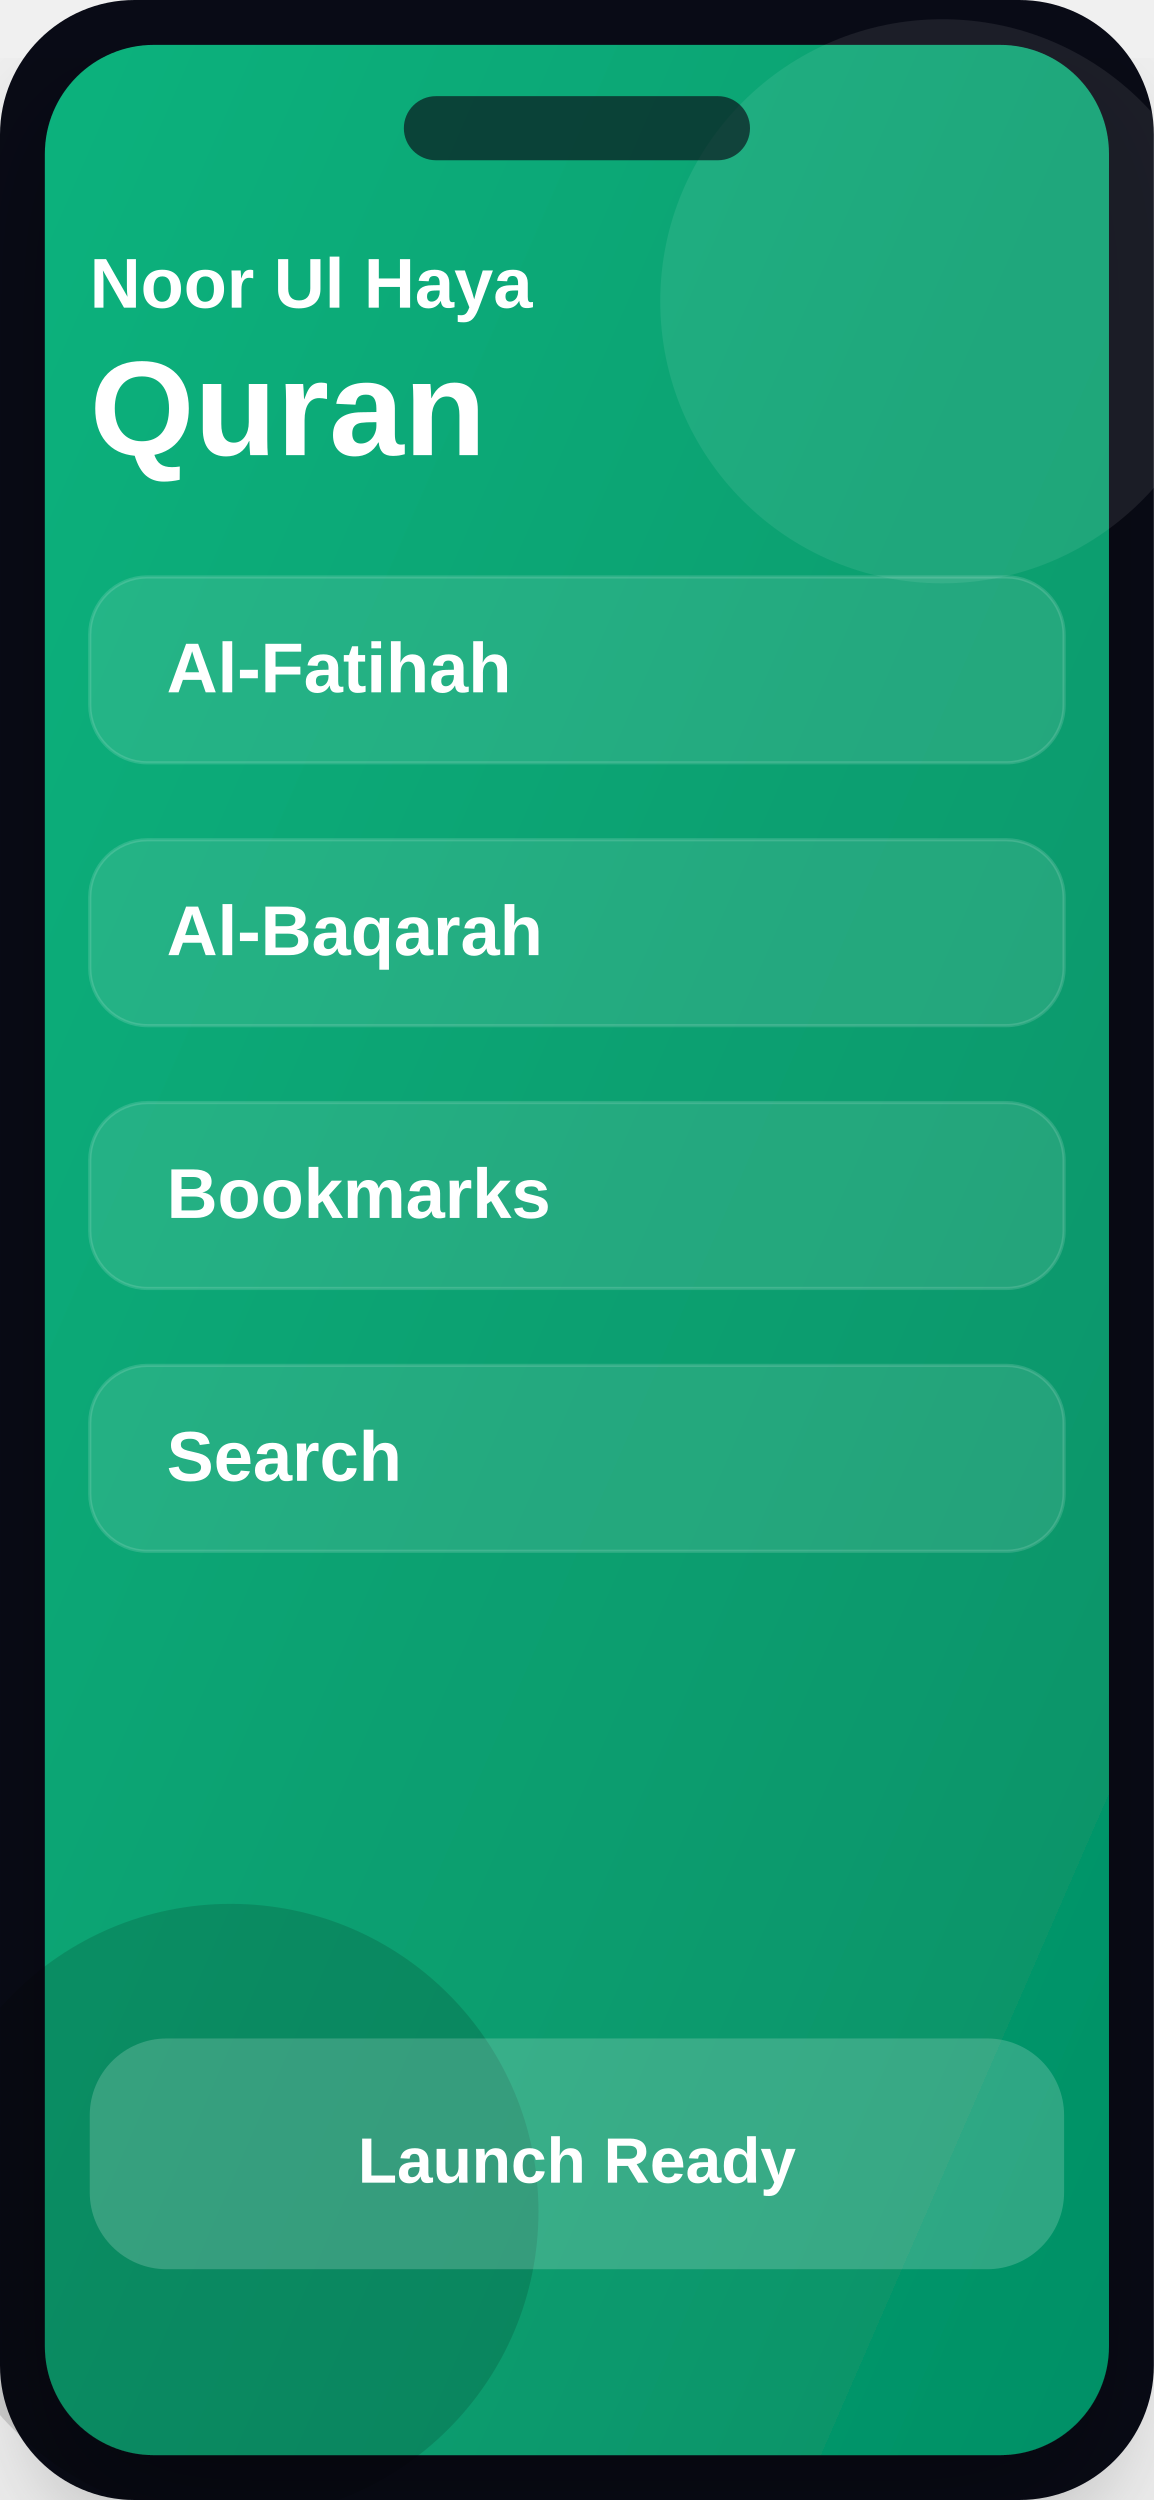
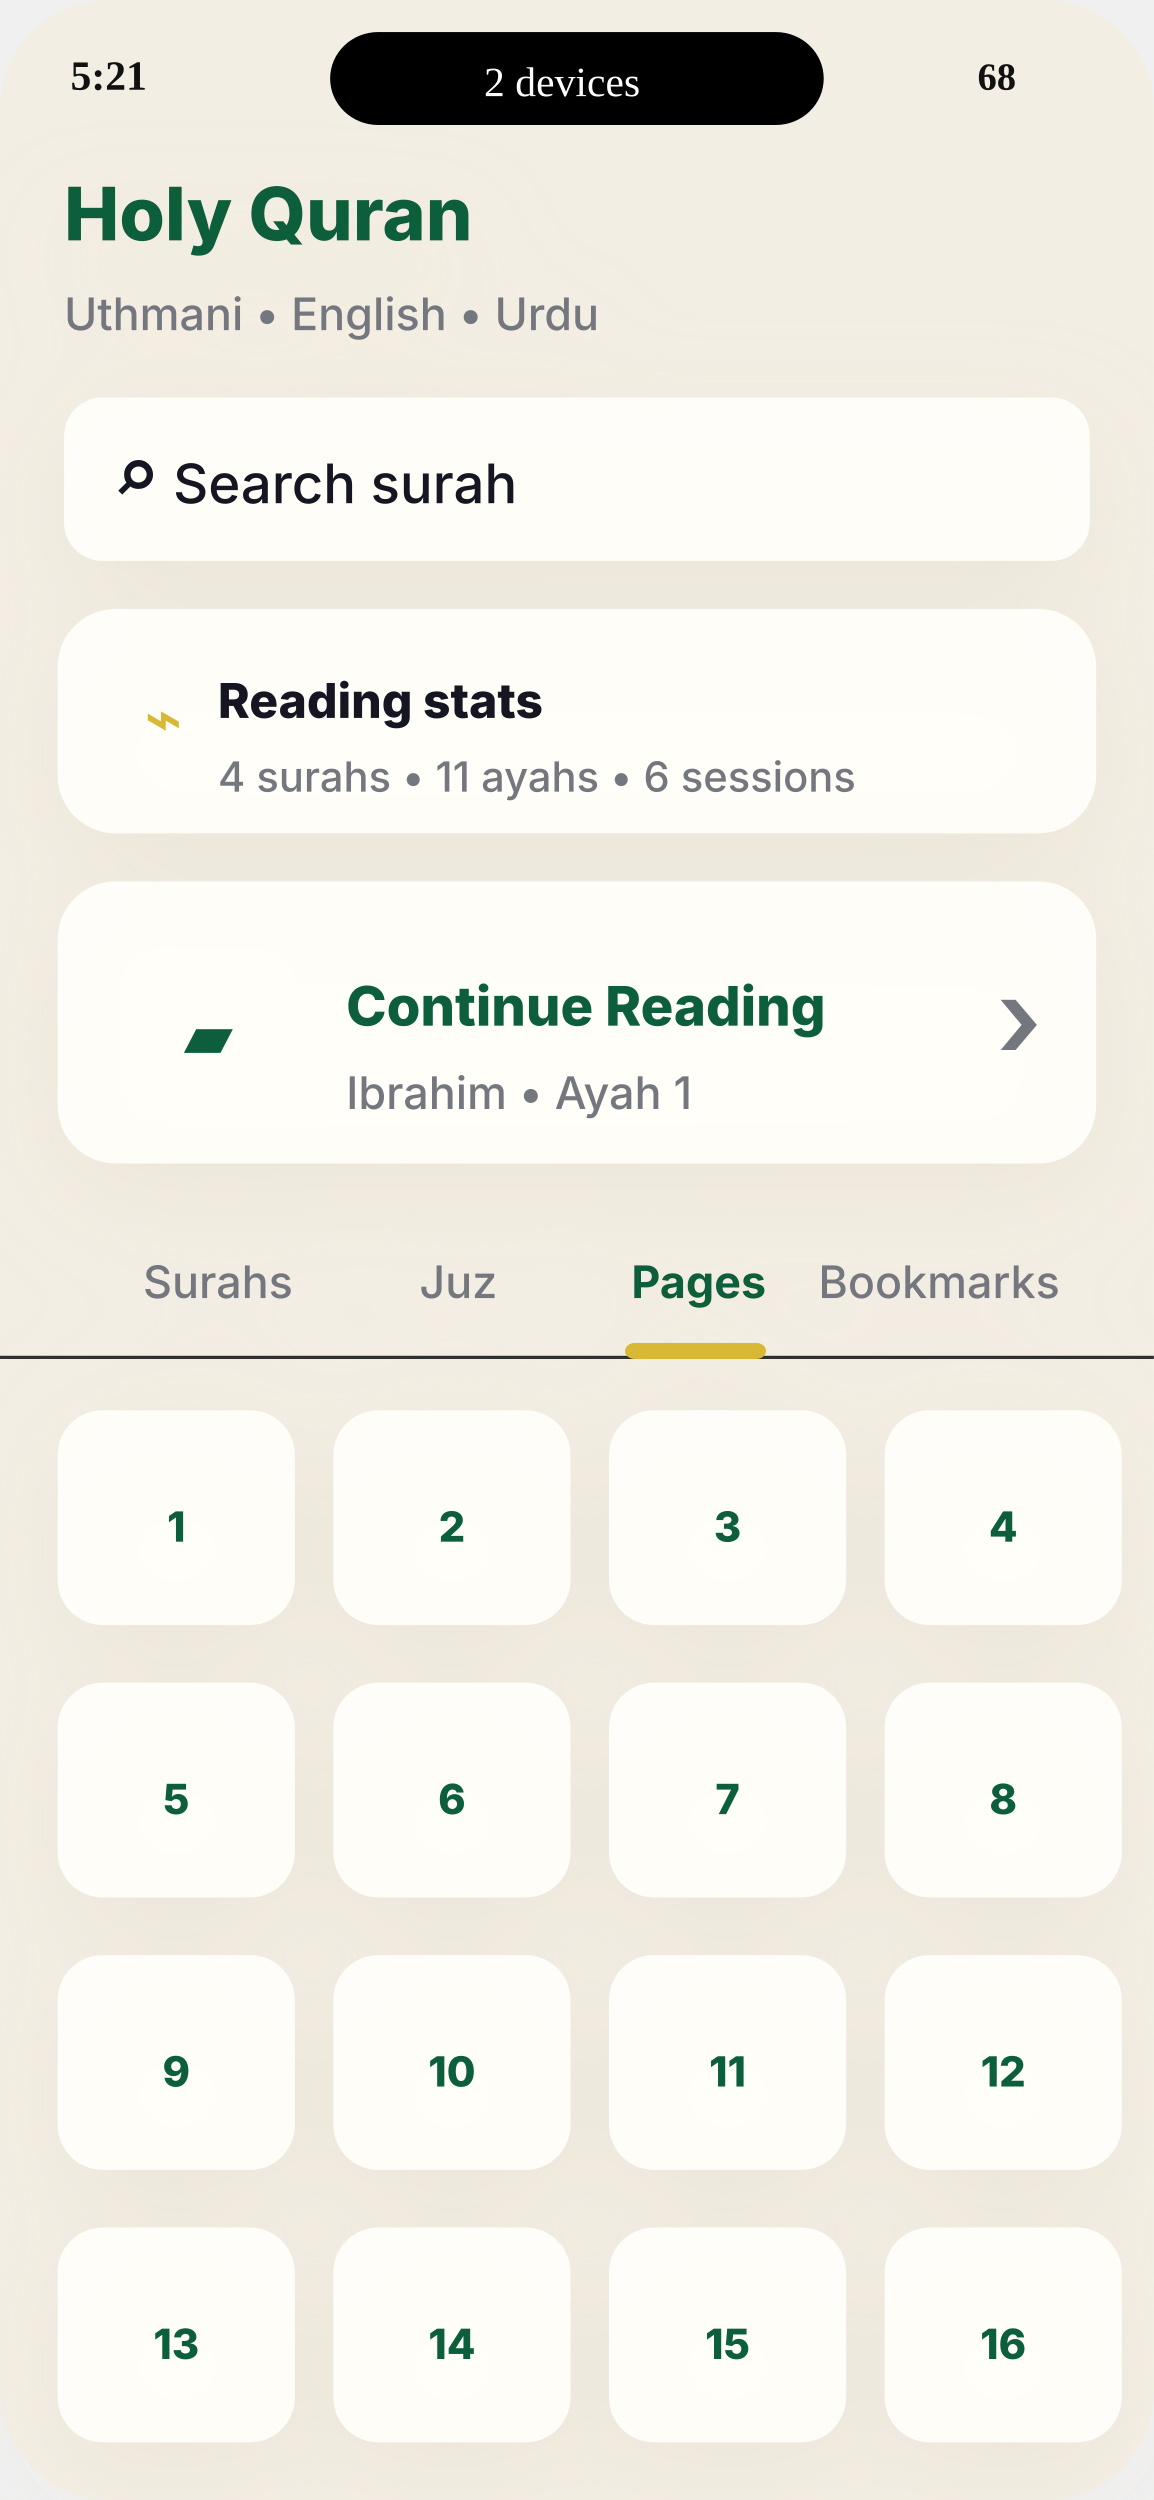
<svg xmlns="http://www.w3.org/2000/svg" width="360" height="780" viewBox="0 0 360 780">
+   <rect width="360" height="780" rx="34" fill="#f3eee4" />
  <defs>
-     <linearGradient id="g" x1="0" y1="0" x2="1" y2="1">
-       <stop stop-color="#10b981" />
-       <stop offset="1" stop-color="#059669" />
-     </linearGradient>
-     <filter id="s">
-       <feDropShadow dx="0" dy="18" stdDeviation="22" flood-opacity="0.35" />
+     <filter id="soft">
+       <feDropShadow dx="0" dy="10" stdDeviation="16" flood-color="#dacfbf" flood-opacity=".28" />
    </filter>
  </defs>
-   <rect width="360" height="780" rx="42" fill="#090b16" />
-   <rect x="14" y="14" width="332" height="752" rx="34" fill="url(#g)" opacity="0.96" filter="url(#s)" />
-   <circle cx="294" cy="94" r="88" fill="#fff" opacity="0.08" />
-   <circle cx="72" cy="690" r="96" fill="#000" opacity="0.14" />
-   <rect x="126" y="30" width="108" height="20" rx="10" fill="#090b16" opacity="0.65" />
-   <text x="28" y="96" fill="#fff" font-size="22" font-family="Arial" font-weight="700">Noor Ul Haya</text>
-   <text x="28" y="142" fill="#fff" font-size="42" font-family="Arial" font-weight="800">Quran</text>
-   <rect x="28" y="180" width="304" height="58" rx="18" fill="rgba(255,255,255,0.10)" stroke="rgba(255,255,255,0.14)" />
-   <text x="52" y="216" fill="#ffffff" font-size="22" font-family="Arial" font-weight="700">Al-Fatihah</text>
-   <rect x="28" y="262" width="304" height="58" rx="18" fill="rgba(255,255,255,0.10)" stroke="rgba(255,255,255,0.14)" />
-   <text x="52" y="298" fill="#ffffff" font-size="22" font-family="Arial" font-weight="700">Al-Baqarah</text>
-   <rect x="28" y="344" width="304" height="58" rx="18" fill="rgba(255,255,255,0.10)" stroke="rgba(255,255,255,0.14)" />
-   <text x="52" y="380" fill="#ffffff" font-size="22" font-family="Arial" font-weight="700">Bookmarks</text>
-   <rect x="28" y="426" width="304" height="58" rx="18" fill="rgba(255,255,255,0.10)" stroke="rgba(255,255,255,0.14)" />
-   <text x="52" y="462" fill="#ffffff" font-size="22" font-family="Arial" font-weight="700">Search</text>
-   <rect x="28" y="636" width="304" height="72" rx="24" fill="#fff" opacity="0.18" />
-   <text x="180" y="681" text-anchor="middle" fill="#fff" font-size="20" font-family="Arial" font-weight="800">Launch Ready</text>
+   <text x="22" y="28" font-size="13" font-weight="700" fill="#111">5:21</text>
+   <rect x="103" y="10" width="154" height="29" rx="15" fill="#000" />
+   <text x="151" y="30" font-size="13" fill="#fff">2 devices</text>
+   <text x="305" y="28" font-size="12" font-weight="700" fill="#111">68</text>
+   <g filter="url(#soft)">
+     <text x="20" y="75" font-size="23" font-family="Inter, Arial, sans-serif" font-weight="800" fill="#075f3a" text-anchor="start">Holy Quran</text>
+     <text x="20" y="103" font-size="14" font-family="Inter, Arial, sans-serif" font-weight="500" fill="#74777f" text-anchor="start">Uthmani • English • Urdu</text>
+     <rect x="20" y="124" width="320" height="51" rx="12" fill="#fffef9" opacity=".96" />
+     <text x="54" y="157" font-size="17" font-family="Inter, Arial, sans-serif" font-weight="500" fill="#161922" text-anchor="start">Search surah</text>
+     <text x="35" y="157" font-size="25" font-family="Inter, Arial, sans-serif" font-weight="600" fill="#161922" text-anchor="start">⌕</text>
+     <rect x="18" y="190" width="324" height="70" rx="18" fill="#fffef9" opacity=".96" />
+     <text x="68" y="224" font-size="15" font-family="Inter, Arial, sans-serif" font-weight="800" fill="#161922" text-anchor="start">Reading stats</text>
+     <text x="68" y="247" font-size="13" font-family="Inter, Arial, sans-serif" font-weight="500" fill="#74777f" text-anchor="start">4 surahs • 11 ayahs • 6 sessions</text>
+     <text x="45" y="231" font-size="20" font-family="Inter, Arial, sans-serif" font-weight="800" fill="#d8b834" text-anchor="start">⌁</text>
+     <rect x="18" y="275" width="324" height="88" rx="18" fill="#fffef9" opacity=".96" />
+     <rect x="38" y="296" width="54" height="54" rx="12" fill="#fffef9" opacity=".96" />
+     <text x="65" y="330" font-size="20" font-family="Inter, Arial, sans-serif" font-weight="800" fill="#075f3a" text-anchor="middle">▰</text>
+     <text x="108" y="320" font-size="17" font-family="Inter, Arial, sans-serif" font-weight="800" fill="#075f3a" text-anchor="start">Continue Reading</text>
+     <text x="108" y="346" font-size="14" font-family="Inter, Arial, sans-serif" font-weight="500" fill="#74777f" text-anchor="start">Ibrahim • Ayah 1</text>
+     <text x="318" y="330" font-size="34" font-family="Inter, Arial, sans-serif" font-weight="600" fill="#74777f" text-anchor="middle">›</text>
+     <text x="68" y="405" font-size="14" font-family="Inter, Arial, sans-serif" font-weight="500" fill="#74777f" text-anchor="middle">Surahs</text>
+     <text x="143" y="405" font-size="14" font-family="Inter, Arial, sans-serif" font-weight="500" fill="#74777f" text-anchor="middle">Juz</text>
+     <text x="218" y="405" font-size="14" font-family="Inter, Arial, sans-serif" font-weight="700" fill="#075f3a" text-anchor="middle">Pages</text>
+     <text x="293" y="405" font-size="14" font-family="Inter, Arial, sans-serif" font-weight="500" fill="#74777f" text-anchor="middle">Bookmarks</text>
+     <rect x="0" y="423" width="360" height="1" fill="#2d2d2d" />
+     <rect x="195" y="419" width="44" height="5" rx="3" fill="#d8b834" />
+     <rect x="18" y="440" width="74" height="67" rx="14" fill="#fffef9" opacity=".96" />
+     <text x="55" y="481" font-size="13" font-family="Inter, Arial, sans-serif" font-weight="800" fill="#075f3a" text-anchor="middle">1</text>
+     <rect x="104" y="440" width="74" height="67" rx="14" fill="#fffef9" opacity=".96" />
+     <text x="141" y="481" font-size="13" font-family="Inter, Arial, sans-serif" font-weight="800" fill="#075f3a" text-anchor="middle">2</text>
+     <rect x="190" y="440" width="74" height="67" rx="14" fill="#fffef9" opacity=".96" />
+     <text x="227" y="481" font-size="13" font-family="Inter, Arial, sans-serif" font-weight="800" fill="#075f3a" text-anchor="middle">3</text>
+     <rect x="276" y="440" width="74" height="67" rx="14" fill="#fffef9" opacity=".96" />
+     <text x="313" y="481" font-size="13" font-family="Inter, Arial, sans-serif" font-weight="800" fill="#075f3a" text-anchor="middle">4</text>
+     <rect x="18" y="525" width="74" height="67" rx="14" fill="#fffef9" opacity=".96" />
+     <text x="55" y="566" font-size="13" font-family="Inter, Arial, sans-serif" font-weight="800" fill="#075f3a" text-anchor="middle">5</text>
+     <rect x="104" y="525" width="74" height="67" rx="14" fill="#fffef9" opacity=".96" />
+     <text x="141" y="566" font-size="13" font-family="Inter, Arial, sans-serif" font-weight="800" fill="#075f3a" text-anchor="middle">6</text>
+     <rect x="190" y="525" width="74" height="67" rx="14" fill="#fffef9" opacity=".96" />
+     <text x="227" y="566" font-size="13" font-family="Inter, Arial, sans-serif" font-weight="800" fill="#075f3a" text-anchor="middle">7</text>
+     <rect x="276" y="525" width="74" height="67" rx="14" fill="#fffef9" opacity=".96" />
+     <text x="313" y="566" font-size="13" font-family="Inter, Arial, sans-serif" font-weight="800" fill="#075f3a" text-anchor="middle">8</text>
+     <rect x="18" y="610" width="74" height="67" rx="14" fill="#fffef9" opacity=".96" />
+     <text x="55" y="651" font-size="13" font-family="Inter, Arial, sans-serif" font-weight="800" fill="#075f3a" text-anchor="middle">9</text>
+     <rect x="104" y="610" width="74" height="67" rx="14" fill="#fffef9" opacity=".96" />
+     <text x="141" y="651" font-size="13" font-family="Inter, Arial, sans-serif" font-weight="800" fill="#075f3a" text-anchor="middle">10</text>
+     <rect x="190" y="610" width="74" height="67" rx="14" fill="#fffef9" opacity=".96" />
+     <text x="227" y="651" font-size="13" font-family="Inter, Arial, sans-serif" font-weight="800" fill="#075f3a" text-anchor="middle">11</text>
+     <rect x="276" y="610" width="74" height="67" rx="14" fill="#fffef9" opacity=".96" />
+     <text x="313" y="651" font-size="13" font-family="Inter, Arial, sans-serif" font-weight="800" fill="#075f3a" text-anchor="middle">12</text>
+     <rect x="18" y="695" width="74" height="67" rx="14" fill="#fffef9" opacity=".96" />
+     <text x="55" y="736" font-size="13" font-family="Inter, Arial, sans-serif" font-weight="800" fill="#075f3a" text-anchor="middle">13</text>
+     <rect x="104" y="695" width="74" height="67" rx="14" fill="#fffef9" opacity=".96" />
+     <text x="141" y="736" font-size="13" font-family="Inter, Arial, sans-serif" font-weight="800" fill="#075f3a" text-anchor="middle">14</text>
+     <rect x="190" y="695" width="74" height="67" rx="14" fill="#fffef9" opacity=".96" />
+     <text x="227" y="736" font-size="13" font-family="Inter, Arial, sans-serif" font-weight="800" fill="#075f3a" text-anchor="middle">15</text>
+     <rect x="276" y="695" width="74" height="67" rx="14" fill="#fffef9" opacity=".96" />
+     <text x="313" y="736" font-size="13" font-family="Inter, Arial, sans-serif" font-weight="800" fill="#075f3a" text-anchor="middle">16</text>
+   </g>
</svg>
